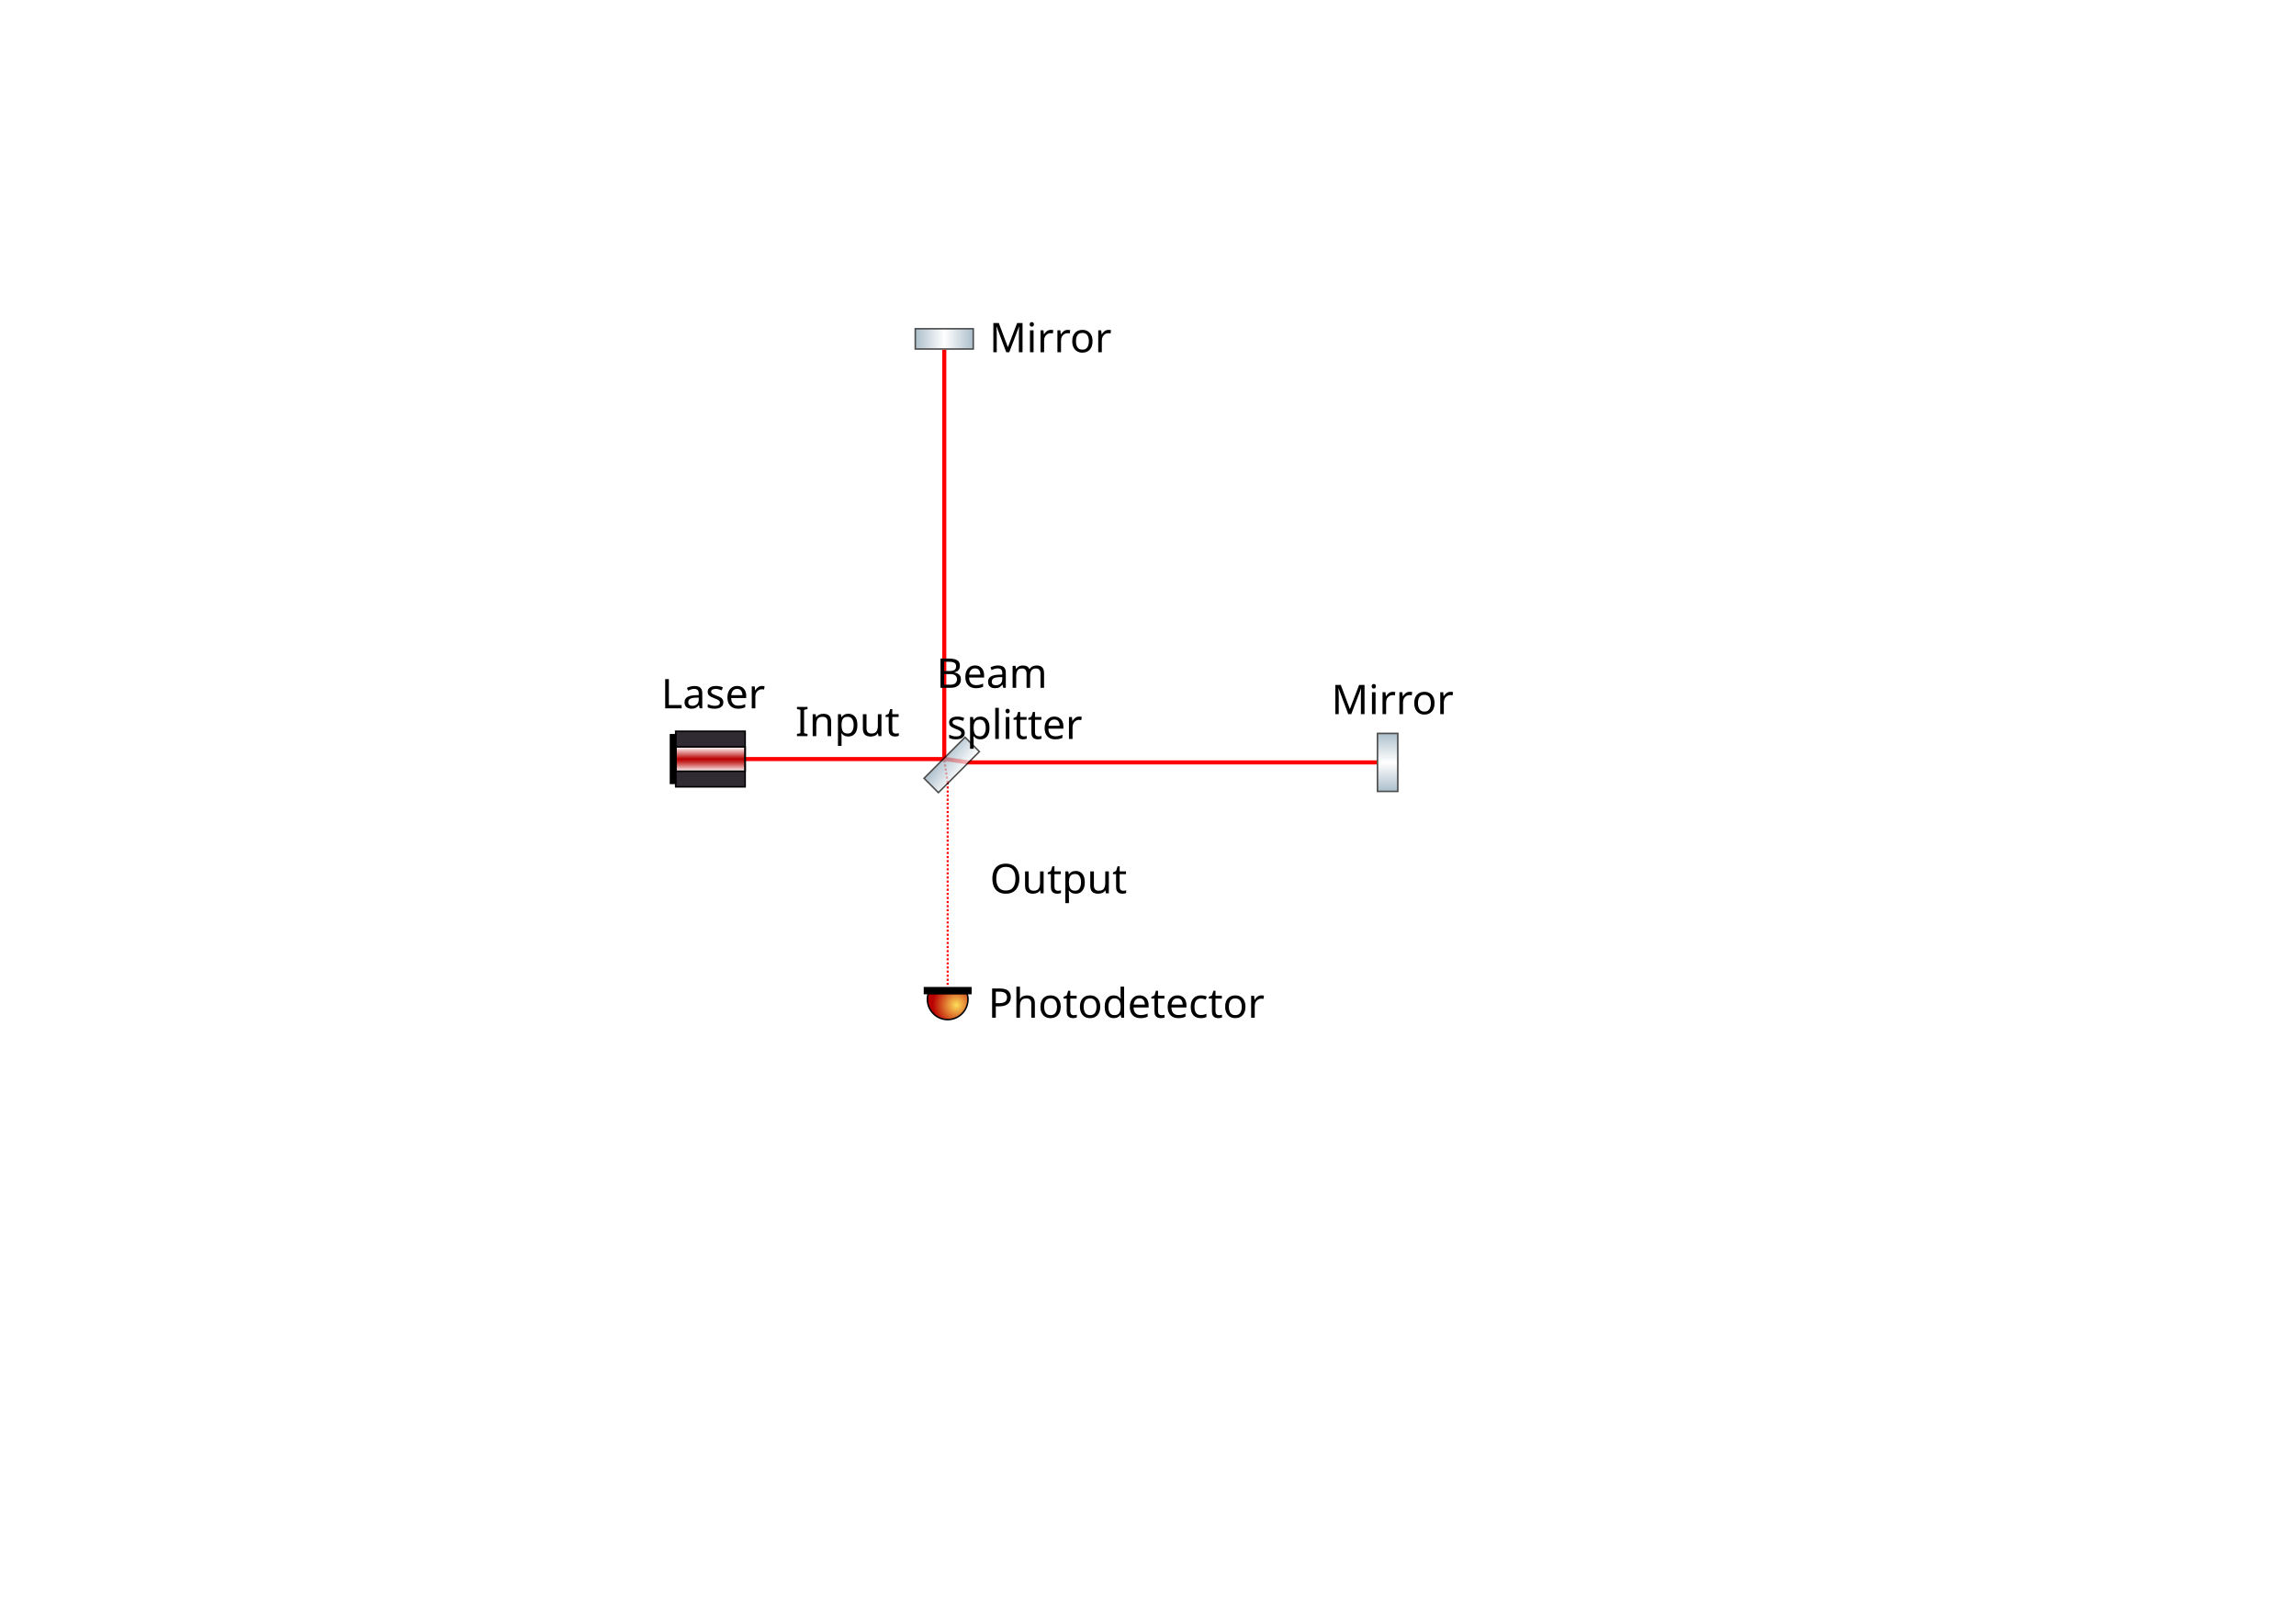
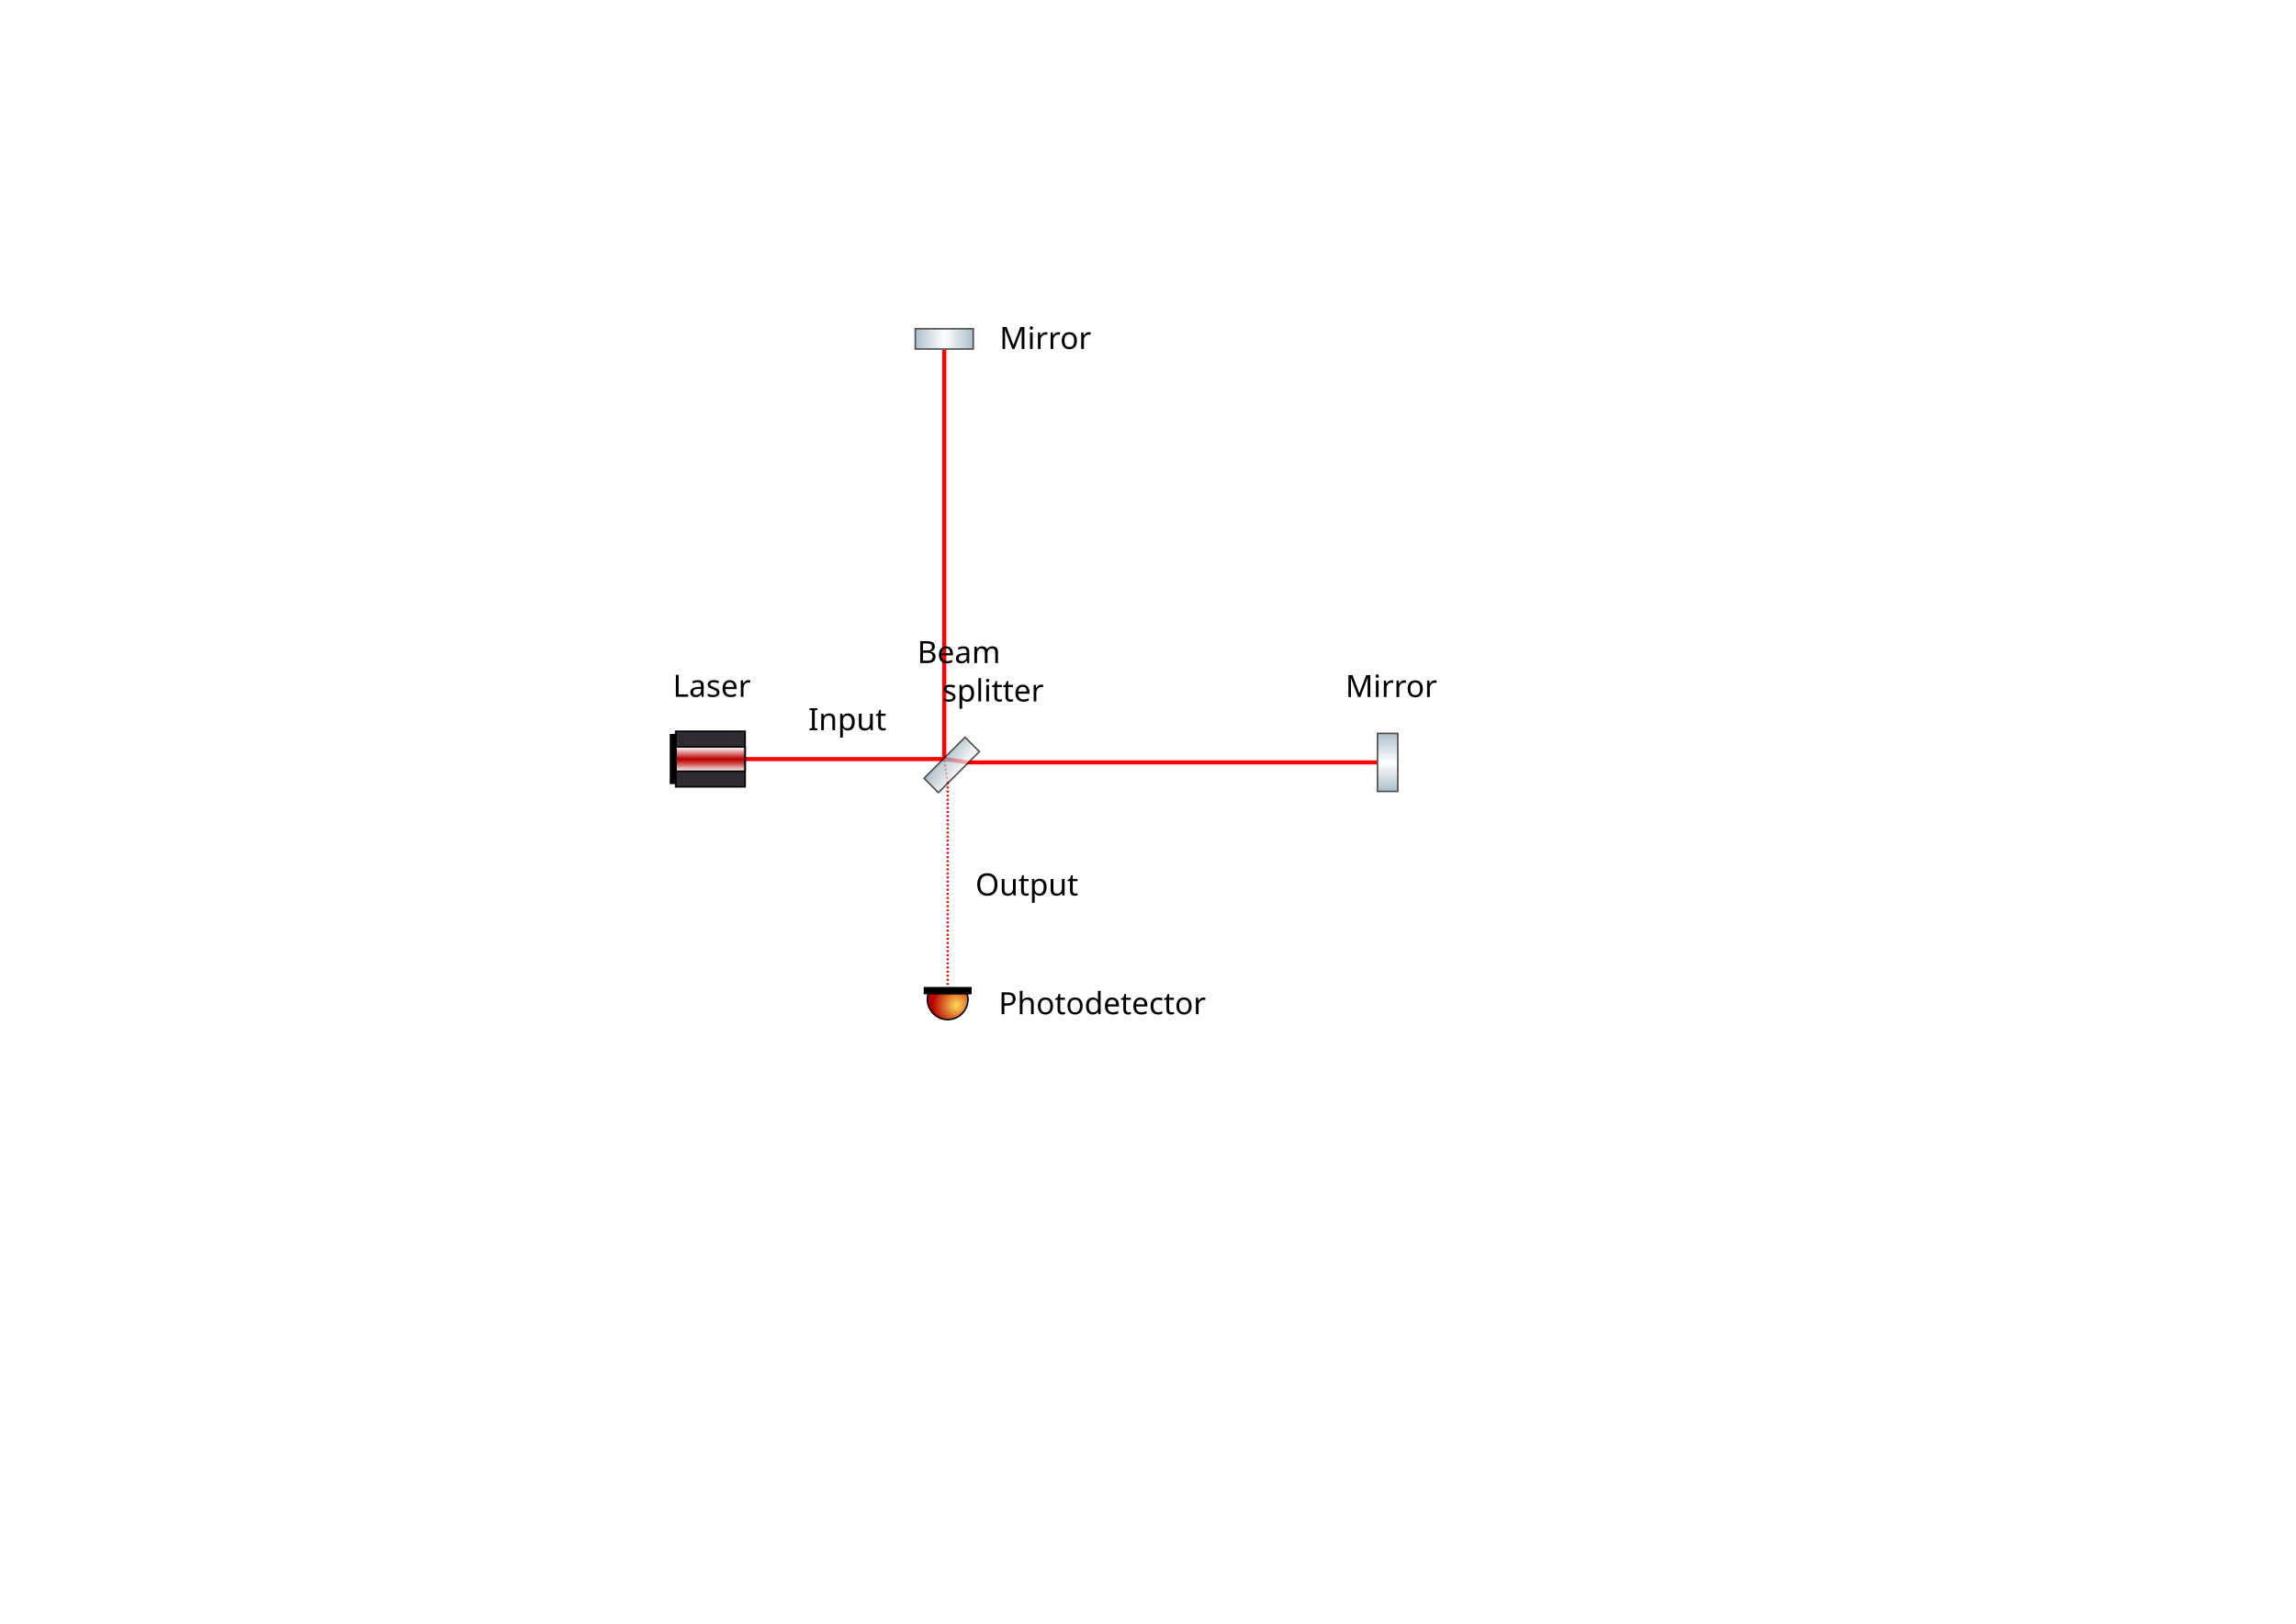
<svg xmlns="http://www.w3.org/2000/svg" id="b-bsp" width="297mm" height="210mm" version="1.1">
  <defs id="defs14">
    <linearGradient gradientTransform="matrix(0.35,0,0,1,-117.1952,-14.3086)" y2="14.683" x2="350.087" y1="43.03" x1="350.087" gradientUnits="userSpaceOnUse" id="b-cav-mir-grad-0">
      <stop id="stop4224-0" style="stop-color:#89A4B6" offset="0.006" />
      <stop id="stop4226-1" style="stop-color:#FFFFFF" offset="0.5" />
      <stop id="stop4228-9" style="stop-color:#89A4B6" offset="1" />
    </linearGradient>
  </defs>
  <g id="b-cav-mir" transform="matrix(0,-1,1,0,447.1076,170.9963)" style="opacity:0.7">
    <linearGradient gradientTransform="matrix(0.35,0,0,1,-117.1952,-14.3086)" y2="14.683" x2="350.087" y1="43.03" x1="350.087" gradientUnits="userSpaceOnUse" id="b-cav-mir-grad">
      <stop id="stop4224" style="stop-color:#89A4B6" offset="0.006" />
      <stop id="stop4226" style="stop-color:#FFFFFF" offset="0.5" />
      <stop id="stop4228" style="stop-color:#89A4B6" offset="1" />
    </linearGradient>
    <rect id="rect4230" height="28.346" width="9.921" y="0.375" x="0.375" style="fill:url(#b-cav-mir-grad);stroke:#000000;stroke-width:0.75" />
  </g>
  <g id="b-cav-mir-3" transform="translate(673.0897,358.1303)" style="opacity:0.7">
    <linearGradient gradientTransform="matrix(0.35,0,0,1,-117.1952,-14.3086)" y2="14.683" x2="350.087" y1="43.03" x1="350.087" gradientUnits="userSpaceOnUse" id="linearGradient4257">
      <stop id="stop4259" style="stop-color:#89A4B6" offset="0.006" />
      <stop id="stop4261" style="stop-color:#FFFFFF" offset="0.5" />
      <stop id="stop4263" style="stop-color:#89A4B6" offset="1" />
    </linearGradient>
    <rect id="rect4230-6" height="28.346" width="9.921" y="0.375" x="0.375" style="fill:url(#b-cav-mir-grad-0);stroke:#000000;stroke-width:0.75" />
  </g>
  <path style="fill:none;fill-rule:evenodd;stroke:#ff0000;stroke-width:2;stroke-linecap:butt;stroke-linejoin:miter;stroke-miterlimit:4;stroke-dasharray:none;stroke-opacity:1" d="m 361.695,371.042 100,0" id="path4177" />
  <g id="c-laser1" transform="matrix(0.5988534,0,0,0.5988534,327.3526,357.2377)">
    <rect id="rect4166" height="12.756" width="56.695" y="0.375" x="5" style="fill:#302b33" />
    <rect id="rect4168" height="12.756" width="56.695" y="32.973" x="5" style="fill:#302b33" />
    <linearGradient y2="13.131" x2="28.722" y1="32.973" x1="28.722" gradientUnits="userSpaceOnUse" id="c-laser1-grad">
      <stop id="stop4171" style="stop-color:#FFFFFF" offset="0" />
      <stop id="stop4173" style="stop-color:#FEFCFC" offset="0.005" />
      <stop id="stop4175" style="stop-color:#E6A4A4" offset="0.15" />
      <stop id="stop4177" style="stop-color:#D35E5E" offset="0.277" />
      <stop id="stop4179" style="stop-color:#C62B2B" offset="0.382" />
      <stop id="stop4181" style="stop-color:#BD0C0C" offset="0.462" />
      <stop id="stop4183" style="stop-color:#BA0000" offset="0.506" />
      <stop id="stop4185" style="stop-color:#D86E6E" offset="0.708" />
      <stop id="stop4187" style="stop-color:#F4D6D6" offset="0.91" />
      <stop id="stop4189" style="stop-color:#FFFFFF" offset="1" />
    </linearGradient>
    <rect id="rect4191" height="19.842" width="56.695" y="13.131" x="5" style="fill:url(#c-laser1-grad);stroke:#000000;stroke-width:1.252" />
    <rect id="rect4193" height="39.686" width="4.252" y="3.209" x="0.75" style="stroke:#000000;stroke-width:1.252" />
    <rect id="rect4195" height="45.354" width="56.695" y="0.375" x="5" style="fill:none;stroke:#000000;stroke-width:1.252" />
  </g>
  <path style="fill:none;fill-rule:evenodd;stroke:#ff0000;stroke-width:2;stroke-linecap:butt;stroke-linejoin:miter;stroke-miterlimit:4;stroke-dasharray:none;stroke-opacity:1" d="m 473.09,372.678 200,0" id="path4177-47" />
  <path style="fill:none;fill-rule:evenodd;stroke:#ff0000;stroke-width:2;stroke-linecap:butt;stroke-linejoin:miter;stroke-miterlimit:4;stroke-dasharray:none;stroke-opacity:1" d="m 461.656,170.996 0,200" id="path4177-47-3" />
  <path style="fill:none;fill-rule:evenodd;stroke:#ff0000;stroke-width:2;stroke-linecap:butt;stroke-linejoin:miter;stroke-miterlimit:4;stroke-dasharray:16, 16;stroke-dashoffset:0;stroke-opacity:1" d="m 473.239,372.69 -11.827,-1.775" id="path4177-4" />
  <path style="fill:none;fill-rule:evenodd;stroke:#ff0000;stroke-width:1;stroke-linecap:butt;stroke-linejoin:miter;stroke-miterlimit:4;stroke-dasharray:1,1;stroke-opacity:1;stroke-dashoffset:0" d="m 463.33,382.59 -1.782,-11.869" id="path4177-4-4" />
  <path style="fill:none;fill-rule:evenodd;stroke:#ff0000;stroke-width:1;stroke-linecap:butt;stroke-linejoin:miter;stroke-miterlimit:4;stroke-dasharray:1,1;stroke-opacity:1;stroke-dashoffset:0" d="m 463.321,382.435 0,100" id="path4177-5" />
  <g id="g3" transform="matrix(-0.7071068,-0.7071068,0.7071068,-0.7071068,458.7798,387.9853)" style="opacity:0.7">
    <linearGradient id="b-bsp-grad" gradientUnits="userSpaceOnUse" x1="330.467" y1="34.823" x2="364.555" y2="22.892" gradientTransform="matrix(0.35,0,0,1,-116.2935,-14.3086)">
      <stop offset="0" style="stop-color:#FFFFFF" id="stop6" />
      <stop offset="1" style="stop-color:#89A4B6" id="stop8" />
    </linearGradient>
    <rect x="0.375" y="0.375" width="9.92" height="28.346" id="rect10" style="fill:url(#b-bsp-grad);stroke:#000000;stroke-width:0.75" />
  </g>
  <g id="g4314" transform="translate(51.5383,-8.54551)">
    <g transform="matrix(0,1,-1,0,423.4971,490.9807)" id="e-pd1">
      <radialGradient id="e-pd1-grad" cx="8.879" cy="7.461" r="17.067" fx="8.879" fy="7.461" gradientUnits="userSpaceOnUse">
        <stop offset="0" style="stop-color:#FEDE58" id="stop4294" />
        <stop offset="0.685" style="stop-color:#BA0000" id="stop4296" />
      </radialGradient>
      <path style="fill:url(#e-pd1-grad);stroke:#000000;stroke-width:0.75" d="m 6.044,1.792 c -0.986,0 -1.936,0.148 -2.835,0.417 l 0,19.01 c 0.899,0.268 1.849,0.416 2.835,0.416 5.479,0 9.921,-4.441 9.921,-9.921 0,-5.48 -4.442,-9.922 -9.921,-9.922 z" id="path4298" />
      <rect style="stroke:#000000;stroke-width:0.75" x="0.375" y="0.375" width="2.835" height="22.678" id="rect4300" />
    </g>
  </g>
-   <text xml:space="preserve" style="font-style:normal;font-variant:normal;font-weight:normal;font-stretch:normal;font-size:40px;line-height:125%;font-family:Arial;-inkscape-font-specification:Arial;letter-spacing:0px;word-spacing:0px;fill:#000000;fill-opacity:1;stroke:none" x="483.953" y="436.665" id="text4393-5-5-5">
-     <tspan id="tspan4395-5-3-5" x="483.953" y="436.665" style="font-style:normal;font-variant:normal;font-weight:normal;font-stretch:normal;font-size:20px;font-family:'Linux Biolinum O';-inkscape-font-specification:'Linux Biolinum O'">Output</tspan>
+   <text xml:space="preserve" style="font-style:normal;font-variant:normal;font-weight:normal;font-stretch:normal;font-size:60px;line-height:125%;font-family:Arial;-inkscape-font-specification:Arial;letter-spacing:0px;word-spacing:0px;fill:#000000;fill-opacity:1;stroke:none" x="476.866" y="437.723" id="text4393-5-5-5">
+     <tspan id="tspan4395-5-3-5" x="476.866" y="437.723" style="font-style:normal;font-variant:normal;font-weight:normal;font-stretch:normal;font-size:15px;font-family:'Linux Biolinum O';-inkscape-font-specification:'Linux Biolinum O'">Output</tspan>
  </text>
-   <text xml:space="preserve" style="font-size:40px;font-style:normal;font-variant:normal;font-weight:normal;font-stretch:normal;line-height:125%;letter-spacing:0px;word-spacing:0px;fill:#000000;fill-opacity:1;stroke:none;font-family:Arial;-inkscape-font-specification:Arial" x="388.84" y="359.824" id="text4393-5-5-5-3">
-     <tspan id="tspan4395-5-3-5-6" x="388.84" y="359.824" style="font-size:20px;font-style:normal;font-variant:normal;font-weight:normal;font-stretch:normal;font-family:Linux Biolinum O;-inkscape-font-specification:Linux Biolinum O">Input</tspan>
+   <text xml:space="preserve" style="font-style:normal;font-variant:normal;font-weight:normal;font-stretch:normal;font-size:60px;line-height:125%;font-family:Arial;-inkscape-font-specification:Arial;letter-spacing:0px;word-spacing:0px;fill:#000000;fill-opacity:1;stroke:none" x="395.126" y="356.931" id="text4393-5-5-5-3">
+     <tspan id="tspan4395-5-3-5-6" x="395.126" y="356.931" style="font-style:normal;font-variant:normal;font-weight:normal;font-stretch:normal;font-size:15px;font-family:'Linux Biolinum O';-inkscape-font-specification:'Linux Biolinum O'">Input</tspan>
  </text>
-   <text xml:space="preserve" style="font-size:40px;font-style:normal;font-variant:normal;font-weight:normal;font-stretch:normal;line-height:125%;letter-spacing:0px;word-spacing:0px;fill:#000000;fill-opacity:1;stroke:none;font-family:Arial;-inkscape-font-specification:Arial" x="323.273" y="346.234" id="text4393-5-5-5-3-7">
-     <tspan id="tspan4395-5-3-5-6-5" x="323.273" y="346.234" style="font-size:20px;font-style:normal;font-variant:normal;font-weight:normal;font-stretch:normal;font-family:Linux Biolinum O;-inkscape-font-specification:Linux Biolinum O">Laser</tspan>
+   <text xml:space="preserve" style="font-style:normal;font-variant:normal;font-weight:normal;font-stretch:normal;font-size:60px;line-height:125%;font-family:Arial;-inkscape-font-specification:Arial;letter-spacing:0px;word-spacing:0px;fill:#000000;fill-opacity:1;stroke:none" x="328.968" y="340.618" id="text4393-5-5-5-3-7">
+     <tspan id="tspan4395-5-3-5-6-5" x="328.968" y="340.618" style="font-style:normal;font-variant:normal;font-weight:normal;font-stretch:normal;font-size:15px;font-family:'Linux Biolinum O';-inkscape-font-specification:'Linux Biolinum O'">Laser</tspan>
  </text>
-   <text xml:space="preserve" style="font-style:normal;font-variant:normal;font-weight:normal;font-stretch:normal;font-size:40px;line-height:125%;font-family:Arial;-inkscape-font-specification:Arial;letter-spacing:0px;word-spacing:0px;fill:#000000;fill-opacity:1;stroke:none" x="512.751" y="336.203" id="text4393-5-5-5-3-3">
-     <tspan id="tspan4395-5-3-5-6-56" x="512.751" y="336.203" style="font-style:normal;font-variant:normal;font-weight:normal;font-stretch:normal;font-size:20px;font-family:'Linux Biolinum O';-inkscape-font-specification:'Linux Biolinum O';text-align:center;text-anchor:middle">Beam</tspan>
-     <tspan x="512.751" y="361.203" style="font-style:normal;font-variant:normal;font-weight:normal;font-stretch:normal;font-size:20px;font-family:'Linux Biolinum O';-inkscape-font-specification:'Linux Biolinum O';text-align:center;text-anchor:middle" id="tspan3496">splitter</tspan>
+   <text xml:space="preserve" style="font-style:normal;font-variant:normal;font-weight:normal;font-stretch:normal;font-size:60px;line-height:125%;font-family:Arial;-inkscape-font-specification:Arial;letter-spacing:0px;word-spacing:0px;fill:#000000;fill-opacity:1;stroke:none" x="510.465" y="324.111" id="text4393-5-5-5-3-3">
+     <tspan id="tspan4395-5-3-5-6-56" x="510.465" y="324.111" style="font-style:normal;font-variant:normal;font-weight:normal;font-stretch:normal;font-size:15px;font-family:'Linux Biolinum O';-inkscape-font-specification:'Linux Biolinum O';text-align:center;text-anchor:middle">Beam</tspan>
+     <tspan x="510.465" y="342.861" style="font-style:normal;font-variant:normal;font-weight:normal;font-stretch:normal;font-size:15px;font-family:'Linux Biolinum O';-inkscape-font-specification:'Linux Biolinum O';text-align:center;text-anchor:middle" id="tspan3496">splitter</tspan>
  </text>
-   <text xml:space="preserve" style="font-style:normal;font-variant:normal;font-weight:normal;font-stretch:normal;font-size:40px;line-height:125%;font-family:Arial;-inkscape-font-specification:Arial;letter-spacing:0px;word-spacing:0px;fill:#000000;fill-opacity:1;stroke:none" x="483.113" y="497.485" id="text4393-5-5-5-36">
-     <tspan id="tspan4395-5-3-5-7" x="483.113" y="497.485" style="font-style:normal;font-variant:normal;font-weight:normal;font-stretch:normal;font-size:20px;font-family:'Linux Biolinum O';-inkscape-font-specification:'Linux Biolinum O'">Photodetector</tspan>
+   <text xml:space="preserve" style="font-style:normal;font-variant:normal;font-weight:normal;font-stretch:normal;font-size:60px;line-height:125%;font-family:Arial;-inkscape-font-specification:Arial;letter-spacing:0px;word-spacing:0px;fill:#000000;fill-opacity:1;stroke:none" x="488.236" y="495.765" id="text4393-5-5-5-36">
+     <tspan id="tspan4395-5-3-5-7" x="488.236" y="495.765" style="font-style:normal;font-variant:normal;font-weight:normal;font-stretch:normal;font-size:15px;font-family:'Linux Biolinum O';-inkscape-font-specification:'Linux Biolinum O'">Photodetector</tspan>
  </text>
-   <text xml:space="preserve" style="font-style:normal;font-variant:normal;font-weight:normal;font-stretch:normal;font-size:40px;line-height:125%;font-family:Arial;-inkscape-font-specification:Arial;letter-spacing:0px;word-spacing:0px;fill:#000000;fill-opacity:1;stroke:none" x="483.713" y="172.181" id="text4393-5-5-5-5">
-     <tspan id="tspan4395-5-3-5-3" x="483.713" y="172.181" style="font-style:normal;font-variant:normal;font-weight:normal;font-stretch:normal;font-size:20px;font-family:'Linux Biolinum O';-inkscape-font-specification:'Linux Biolinum O'">Mirror</tspan>
+   <text xml:space="preserve" style="font-style:normal;font-variant:normal;font-weight:normal;font-stretch:normal;font-size:60px;line-height:125%;font-family:Arial;-inkscape-font-specification:Arial;letter-spacing:0px;word-spacing:0px;fill:#000000;fill-opacity:1;stroke:none" x="488.686" y="170.551" id="text4393-5-5-5-5">
+     <tspan id="tspan4395-5-3-5-3" x="488.686" y="170.551" style="font-style:normal;font-variant:normal;font-weight:normal;font-stretch:normal;font-size:15px;font-family:'Linux Biolinum O';-inkscape-font-specification:'Linux Biolinum O'">Mirror</tspan>
  </text>
-   <text xml:space="preserve" style="font-style:normal;font-variant:normal;font-weight:normal;font-stretch:normal;font-size:40px;line-height:125%;font-family:Arial;-inkscape-font-specification:Arial;letter-spacing:0px;word-spacing:0px;fill:#000000;fill-opacity:1;stroke:none" x="650.919" y="349.093" id="text4393-5-5-5-5-5">
-     <tspan id="tspan4395-5-3-5-3-6" x="650.919" y="349.093" style="font-style:normal;font-variant:normal;font-weight:normal;font-stretch:normal;font-size:20px;font-family:'Linux Biolinum O';-inkscape-font-specification:'Linux Biolinum O'">Mirror</tspan>
+   <text xml:space="preserve" style="font-style:normal;font-variant:normal;font-weight:normal;font-stretch:normal;font-size:60px;line-height:125%;font-family:Arial;-inkscape-font-specification:Arial;letter-spacing:0px;word-spacing:0px;fill:#000000;fill-opacity:1;stroke:none" x="657.796" y="340.723" id="text4393-5-5-5-5-5">
+     <tspan id="tspan4395-5-3-5-3-6" x="657.796" y="340.723" style="font-style:normal;font-variant:normal;font-weight:normal;font-stretch:normal;font-size:15px;font-family:'Linux Biolinum O';-inkscape-font-specification:'Linux Biolinum O'">Mirror</tspan>
  </text>
</svg>
